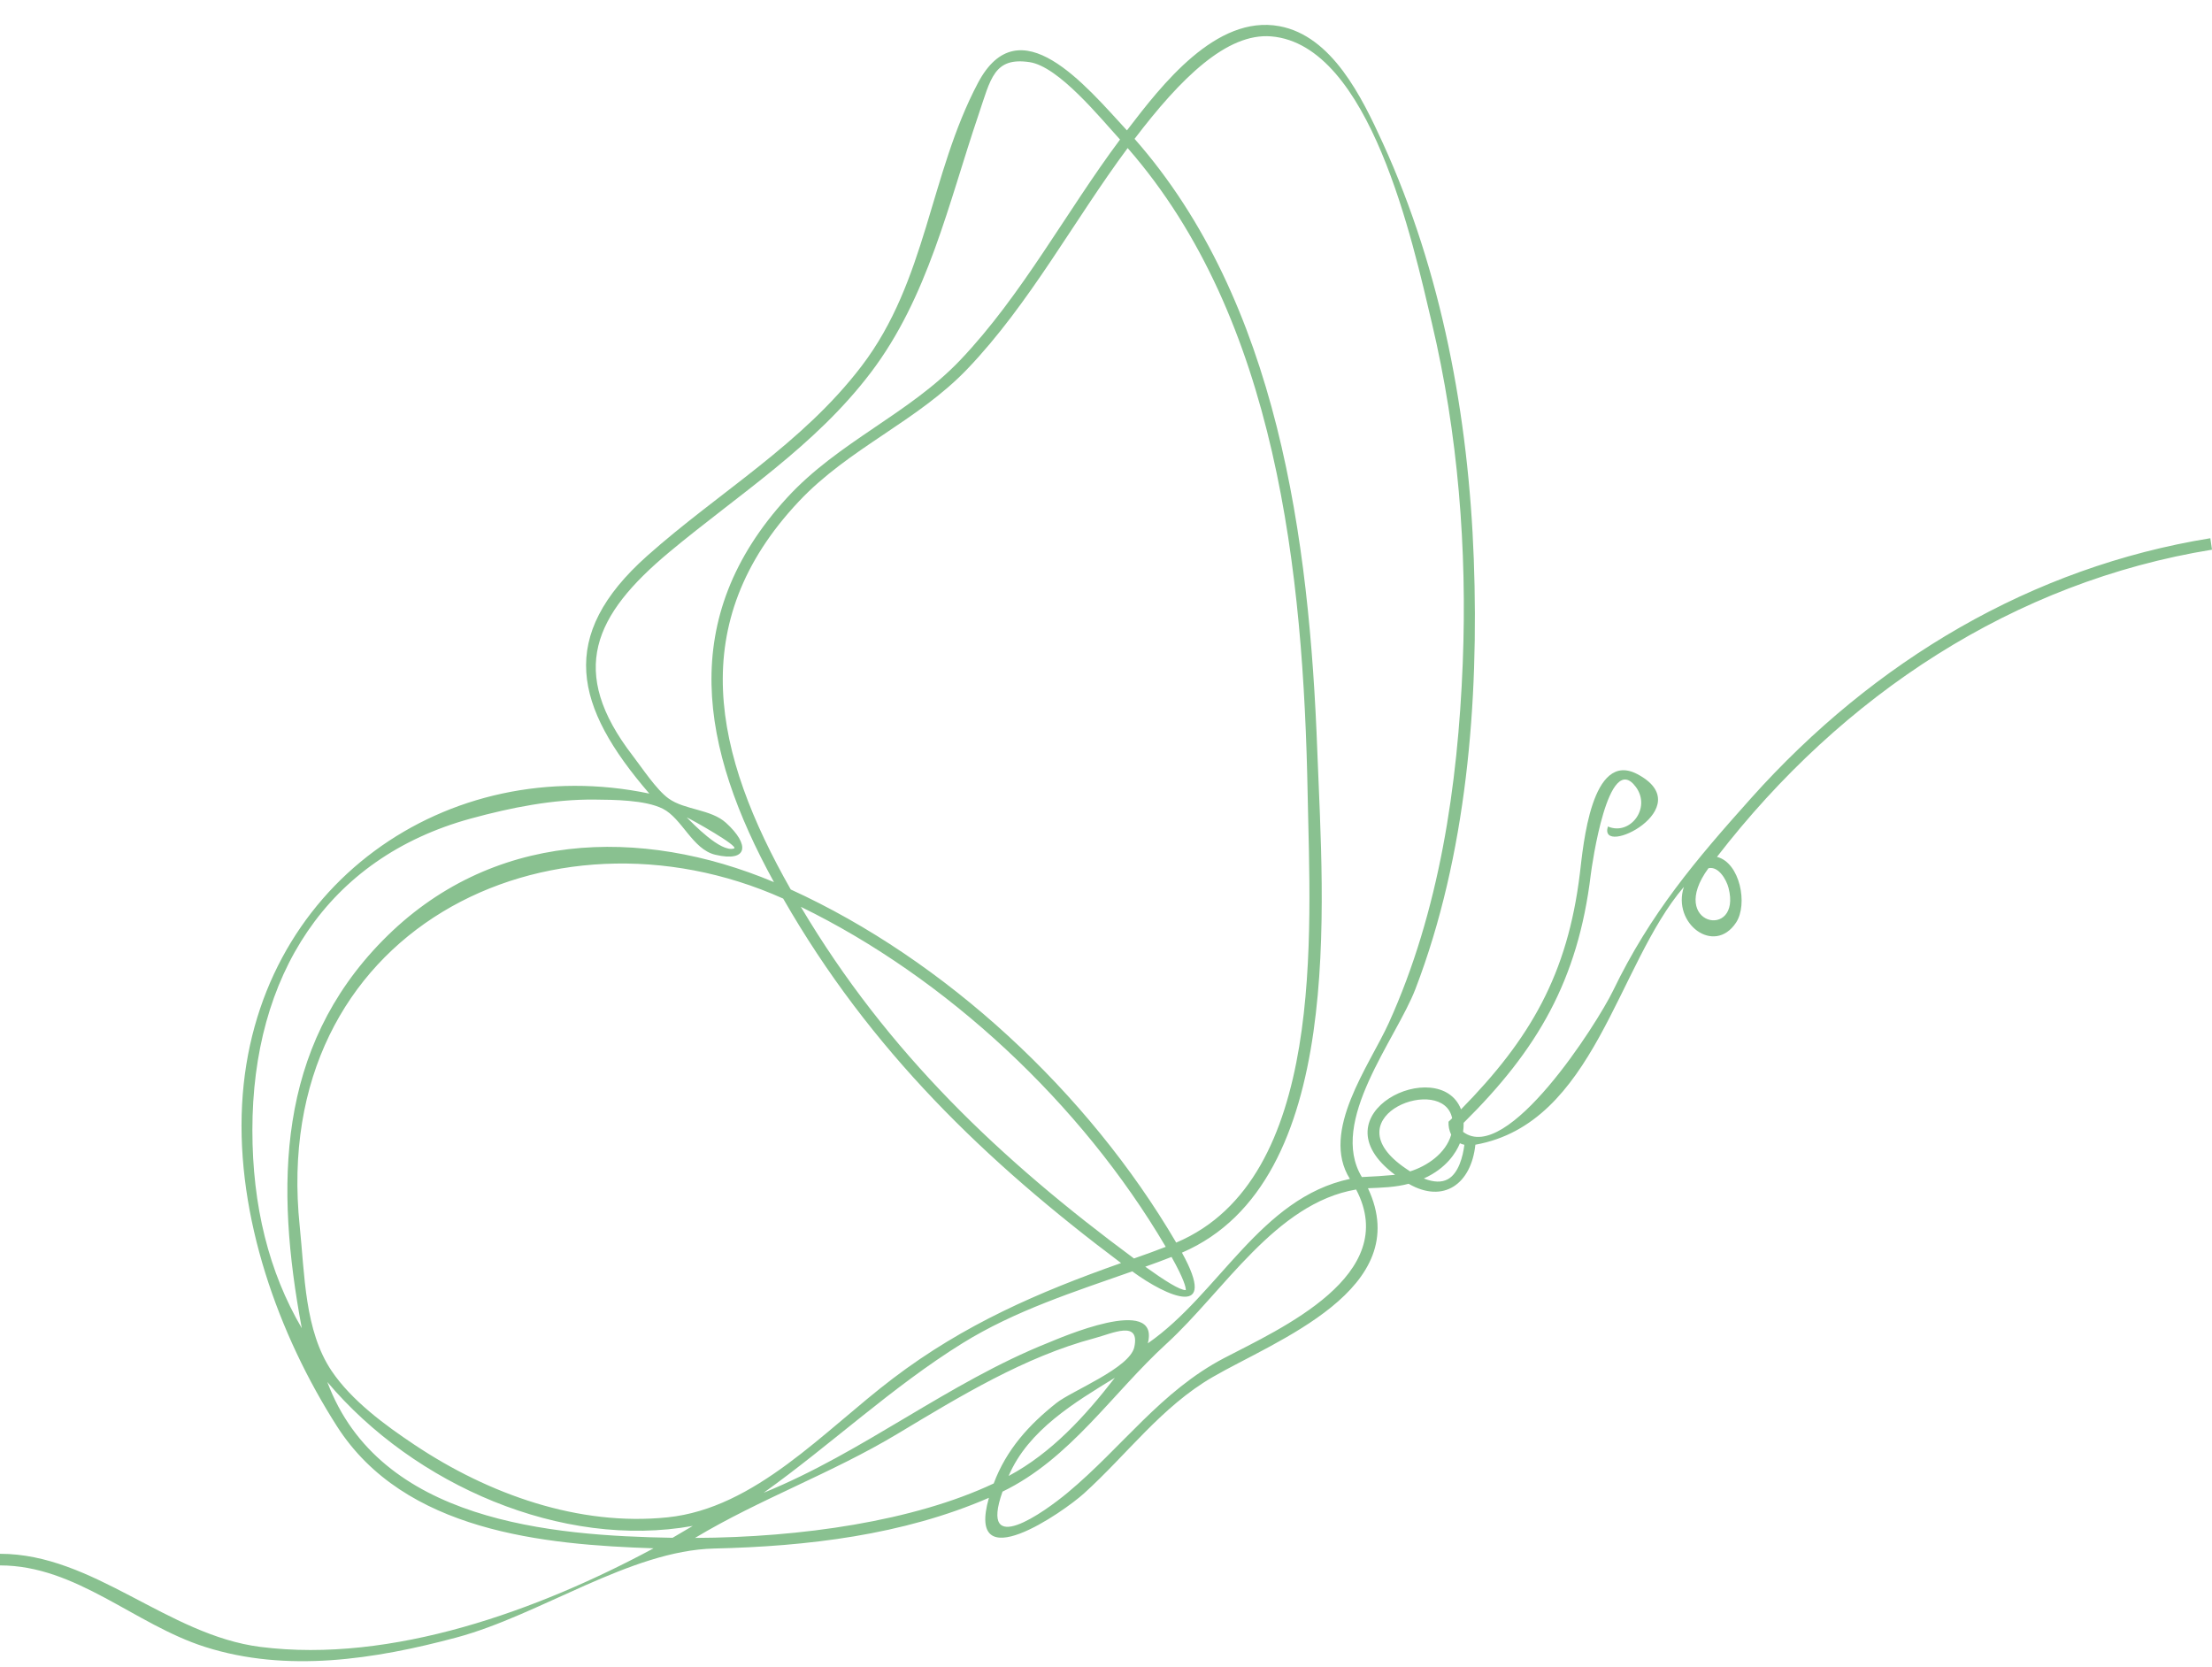
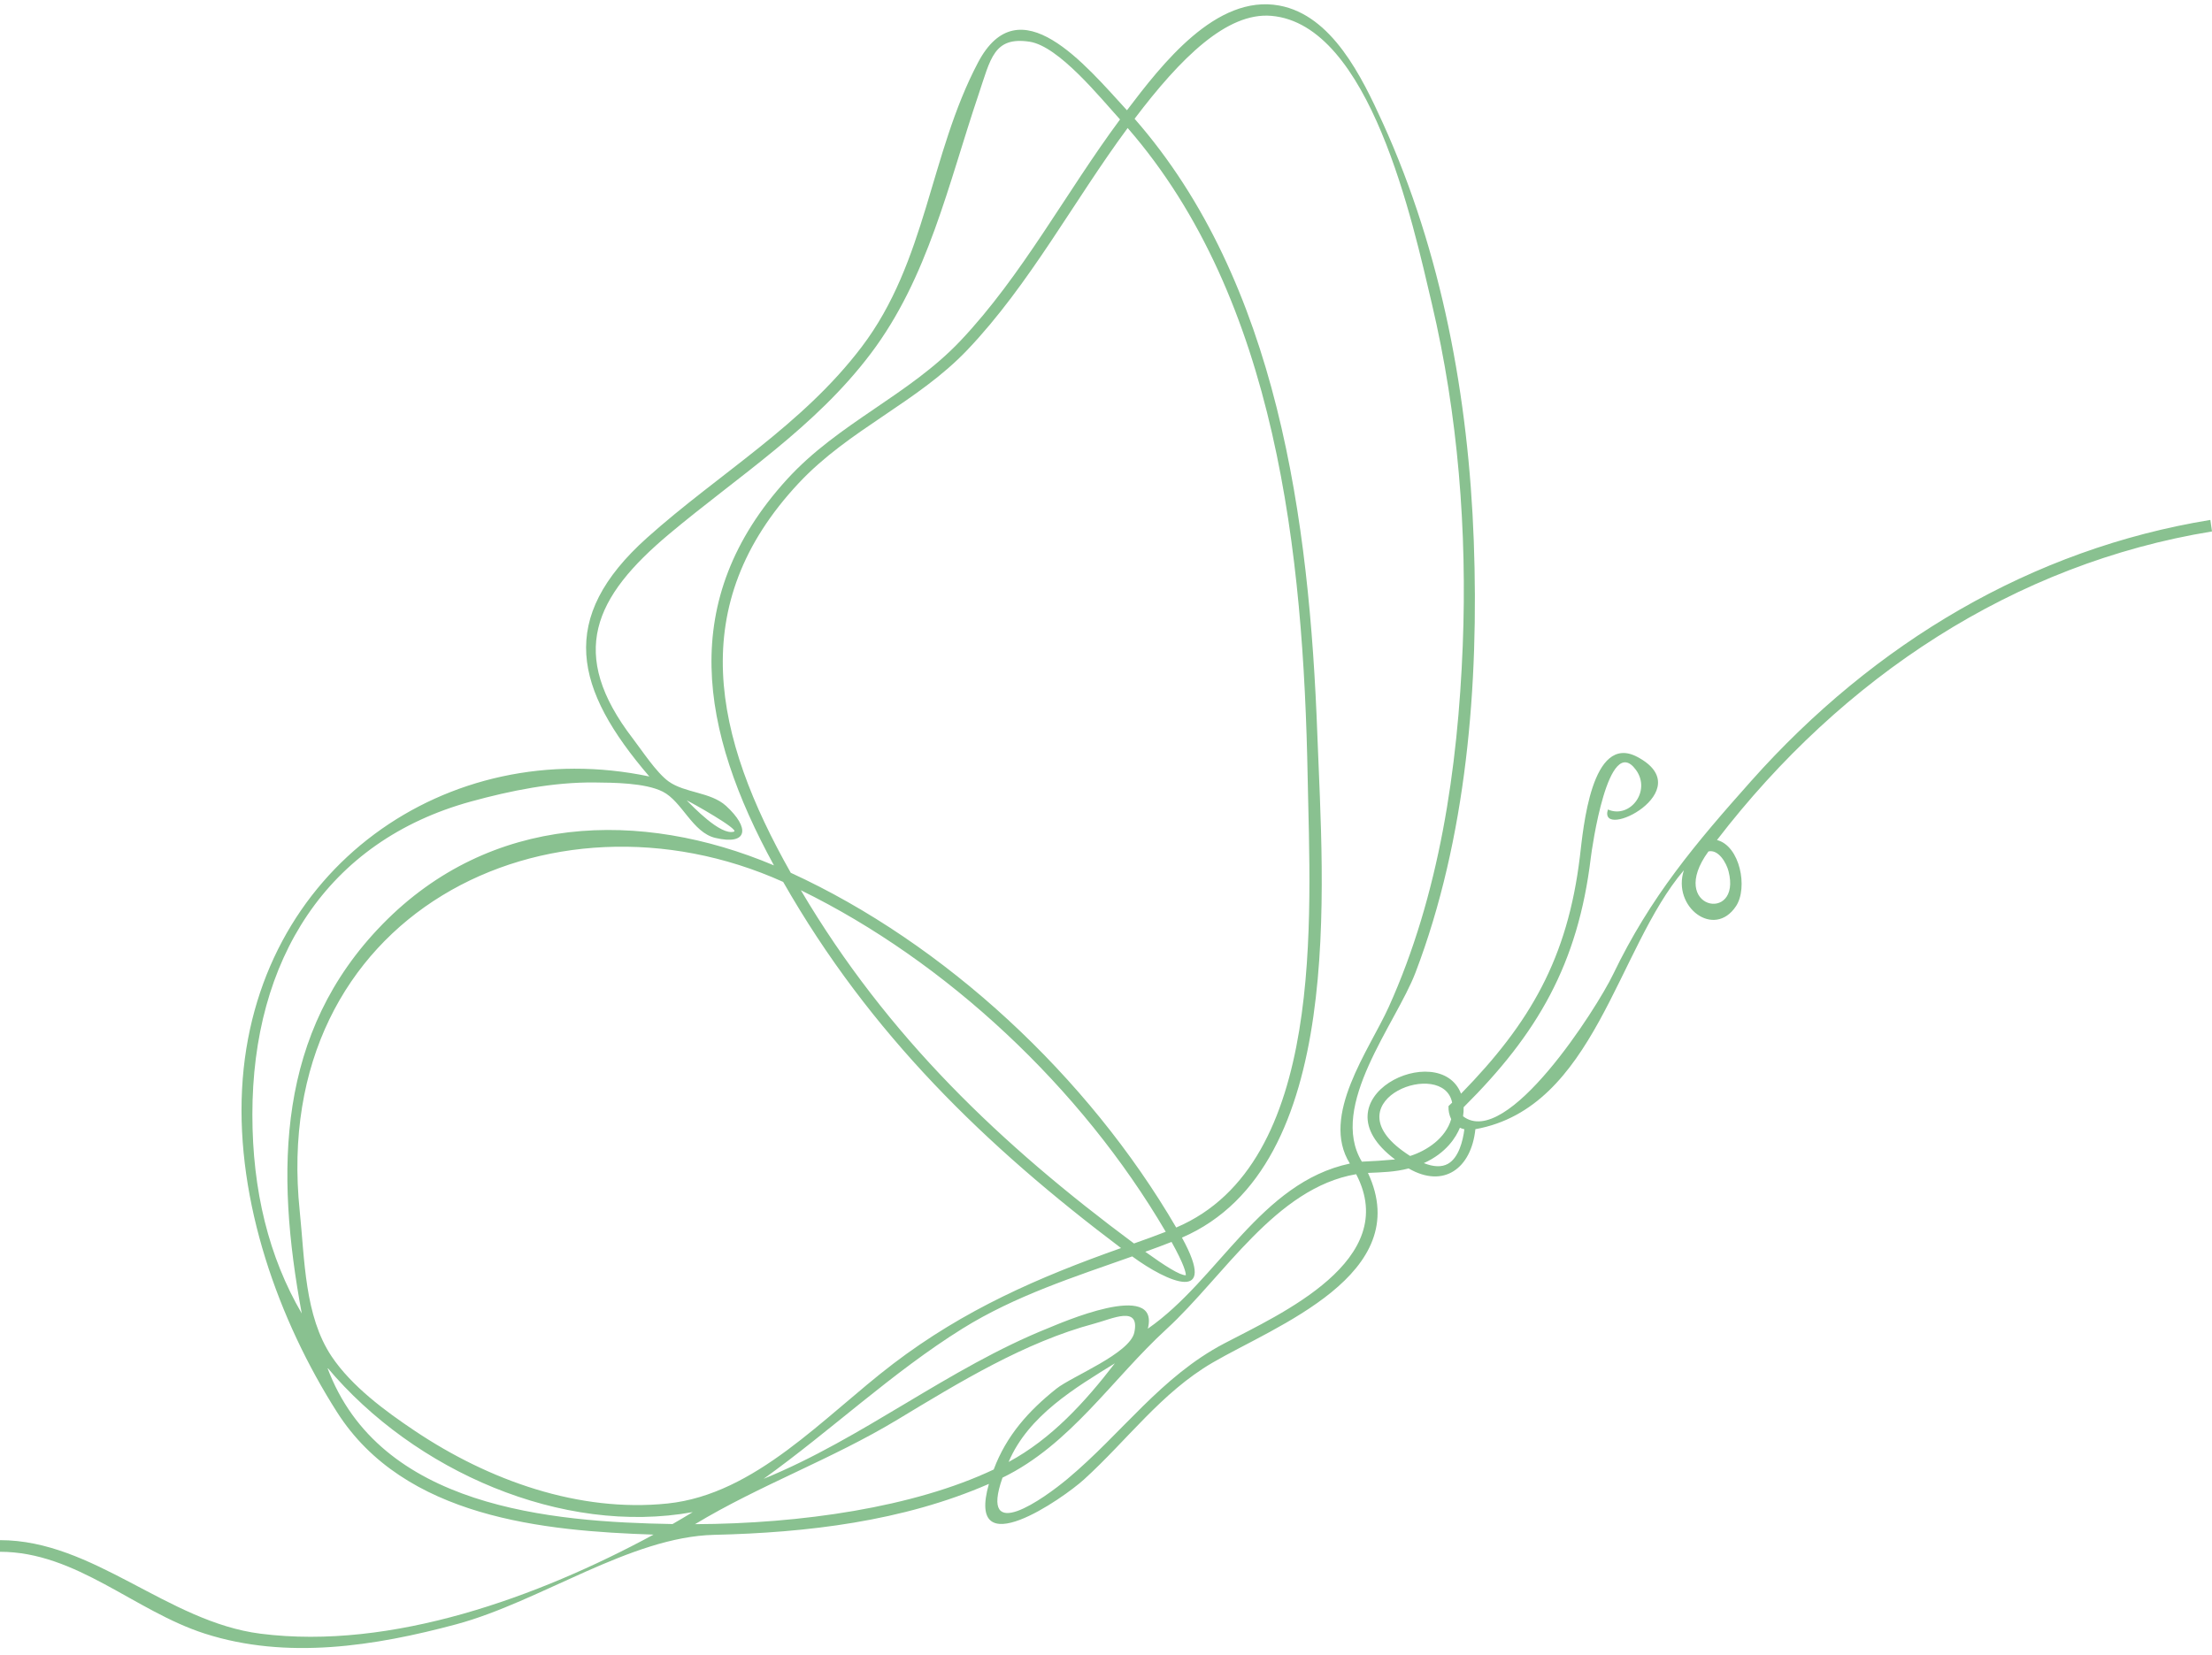
- <svg xmlns="http://www.w3.org/2000/svg" width="73" height="55" viewBox="0 0 73 55" fill="none">
-   <path d="M57.045 29.302C57.493 31.042 54.993 30.541 56.382 28.652C56.713 28.576 56.974 29.027 57.045 29.302ZM47.782 38.915C47.579 39.028 47.31 39.019 46.989 38.891C47.739 38.554 48.055 38.032 48.18 37.729C48.225 37.751 48.274 37.769 48.327 37.779C48.279 38.166 48.137 38.719 47.782 38.915ZM46.276 38.479C43.979 36.796 47.637 35.441 47.923 36.904C47.884 36.943 47.844 36.981 47.804 37.018C47.797 37.167 47.826 37.309 47.892 37.447C47.711 38.07 47.091 38.483 46.536 38.657C46.453 38.603 46.365 38.544 46.276 38.479ZM40.406 44.814C38.309 45.909 37.037 47.759 35.234 49.26C34.468 49.897 32.294 51.459 33.085 49.225C35.321 48.145 36.71 45.975 38.496 44.344C40.39 42.614 42.099 39.706 44.755 39.255C46.241 42.085 42.254 43.848 40.406 44.814ZM36.792 45.468C35.803 46.747 34.696 47.955 33.286 48.709C33.935 47.184 35.496 46.266 36.792 45.468ZM22.937 50.753C25.079 49.467 27.448 48.622 29.62 47.317C31.666 46.088 33.817 44.774 36.12 44.162C36.706 44.007 37.626 43.552 37.435 44.453C37.287 45.149 35.376 45.895 34.863 46.301C33.961 47.016 33.215 47.833 32.794 48.956C30.151 50.202 26.43 50.738 22.937 50.753ZM22.196 50.749C18.195 50.68 12.522 50.219 10.802 45.607C13.676 49.018 18.56 51.132 22.862 50.357C22.644 50.488 22.422 50.619 22.196 50.749ZM9.891 40.465C8.875 30.689 18.138 26.196 25.846 29.654C28.716 34.66 32.528 38.329 36.997 41.682C34.269 42.643 31.821 43.704 29.47 45.489C27.18 47.227 24.933 49.773 22.029 50.074C19.107 50.375 16.128 49.317 13.673 47.675C12.722 47.041 11.607 46.226 10.944 45.242C10.05 43.912 10.057 42.069 9.891 40.465ZM22.663 26.975C22.822 27.044 24.406 27.931 24.224 28.001C23.782 28.143 22.851 27.16 22.663 26.975ZM8.329 37.296C8.329 32.208 10.785 28.314 15.538 27.013C16.863 26.651 18.253 26.373 19.628 26.387C20.237 26.393 21.29 26.396 21.872 26.688C22.51 27.008 22.854 28.031 23.608 28.208C24.69 28.462 24.753 27.875 23.959 27.154C23.456 26.699 22.6 26.735 22.067 26.353C21.663 26.065 21.185 25.333 20.886 24.946C18.729 22.149 19.603 20.293 22.087 18.221C24.368 16.32 26.889 14.73 28.733 12.302C30.627 9.81 31.292 6.742 32.289 3.799C32.694 2.607 32.797 1.874 33.979 2.051C34.942 2.196 36.309 3.891 36.963 4.605C35.187 6.986 33.736 9.73 31.696 11.877C29.99 13.671 27.667 14.575 25.969 16.431C22.34 20.397 23.107 24.68 25.542 29.111C21.136 27.261 16.183 27.416 12.626 31.04C9.134 34.598 9.081 39.117 9.959 43.831C8.875 41.982 8.329 39.801 8.329 37.296ZM37.215 4.886C42.137 10.518 43.018 18.894 43.155 26.219C43.242 30.767 43.772 38.913 38.817 41.007C35.898 36.026 31.18 31.674 26.096 29.354C23.558 24.889 22.584 20.566 26.361 16.55C28.023 14.783 30.271 13.906 31.927 12.174C33.98 10.027 35.439 7.277 37.215 4.886ZM38.663 41.48C39.079 42.223 39.137 42.486 39.134 42.575C38.941 42.582 38.442 42.266 37.795 41.803C38.114 41.69 38.401 41.584 38.663 41.48ZM37.424 41.531C33.049 38.296 29.293 34.753 26.429 29.926C31.226 32.264 35.675 36.397 38.472 41.147C38.164 41.268 37.819 41.392 37.424 41.531ZM41.954 1.201C45.221 1.475 46.629 8.018 47.253 10.654C48.119 14.312 48.422 18.125 48.273 21.889C48.113 25.931 47.498 30.088 45.832 33.76C45.194 35.165 43.56 37.336 44.549 38.905C41.593 39.532 40.221 42.714 37.88 44.331C38.298 42.696 34.938 44.174 34.592 44.313C31.295 45.628 28.48 47.934 25.201 49.263C27.421 47.677 29.448 45.764 31.761 44.329C33.506 43.247 35.457 42.629 37.366 41.956C38.531 42.809 40.225 43.54 39.006 41.339C44.436 39.004 43.659 29.767 43.475 24.822C43.214 17.79 42.17 9.953 37.443 4.582C38.964 2.582 40.489 1.078 41.954 1.201ZM72.945 17.762C67.062 18.715 61.861 21.789 57.792 26.337C55.955 28.39 54.469 30.138 53.235 32.692C52.706 33.786 49.729 38.456 48.284 37.352C48.299 37.252 48.305 37.152 48.302 37.055C50.734 34.648 52.076 32.362 52.499 28.858C52.532 28.587 53.073 24.721 53.989 25.974C54.501 26.672 53.79 27.589 53.064 27.275C52.729 28.336 56.122 26.648 54.035 25.547C52.519 24.747 52.249 27.912 52.139 28.822C51.733 32.16 50.503 34.282 48.217 36.61C47.508 34.788 43.321 36.744 46.04 38.771C45.675 38.805 45.309 38.829 44.944 38.844C43.833 37.012 46.069 34.308 46.712 32.637C48.402 28.233 48.811 23.163 48.638 18.454C48.464 13.745 47.582 8.975 45.632 4.713C44.941 3.202 43.958 1.182 42.218 0.863C40.131 0.481 38.34 2.801 37.191 4.303C35.824 2.819 33.638 0.161 32.275 2.736C30.679 5.753 30.583 9.263 28.437 12.077C26.469 14.66 23.724 16.237 21.359 18.343C18.383 20.994 18.951 23.316 21.429 26.189C14.765 24.796 8.368 29.224 7.989 36.455C7.794 40.151 9.185 44.042 11.12 47.068C13.346 50.55 17.962 50.976 21.569 51.096C17.765 53.144 12.931 54.9 8.596 54.35C5.523 53.961 3.089 51.277 0 51.277V51.66C2.52 51.66 4.441 53.608 6.764 54.349C9.469 55.213 12.374 54.759 15.058 54.041C17.83 53.3 20.8 51.167 23.572 51.103C26.617 51.032 29.796 50.663 32.636 49.429C31.858 52.159 35.098 49.895 35.773 49.285C37.206 47.987 38.334 46.424 40.014 45.448C42.076 44.249 46.714 42.55 45.145 39.213C45.599 39.194 46.042 39.184 46.487 39.066C47.648 39.734 48.555 39.063 48.69 37.777C52.625 37.071 53.355 31.853 55.571 29.269C55.174 30.474 56.57 31.536 57.292 30.448C57.693 29.845 57.422 28.468 56.663 28.278C60.807 22.911 66.485 19.196 73 18.14L72.945 17.762Z" fill="#89C190" />
+ <svg xmlns="http://www.w3.org/2000/svg" width="131" height="98" viewBox="0 0 131 98" fill="none">
+   <path d="M102.368 51.609C103.172 54.749 98.687 53.844 101.178 50.438C101.772 50.302 102.241 51.114 102.368 51.609ZM85.747 68.945C85.382 69.148 84.9 69.132 84.323 68.902C85.669 68.294 86.235 67.352 86.459 66.807C86.541 66.845 86.629 66.877 86.723 66.896C86.638 67.594 86.383 68.591 85.747 68.945ZM83.044 68.158C78.921 65.123 85.486 62.68 85.999 65.318C85.928 65.388 85.857 65.457 85.784 65.524C85.772 65.793 85.824 66.049 85.943 66.298C85.619 67.421 84.506 68.165 83.51 68.479C83.36 68.383 83.204 68.275 83.044 68.158ZM72.509 79.581C68.746 81.555 66.464 84.893 63.229 87.599C61.854 88.747 57.952 91.564 59.371 87.535C63.384 85.588 65.876 81.675 69.083 78.734C72.481 75.615 75.547 70.37 80.315 69.558C82.981 74.661 75.825 77.841 72.509 79.581ZM66.025 80.761C64.248 83.068 62.262 85.245 59.733 86.605C60.896 83.855 63.698 82.2 66.025 80.761ZM41.16 90.291C45.005 87.971 49.257 86.449 53.154 84.095C56.825 81.879 60.686 79.509 64.819 78.406C65.87 78.126 67.52 77.307 67.178 78.93C66.913 80.186 63.483 81.53 62.562 82.264C60.944 83.553 59.605 85.025 58.85 87.052C54.107 89.298 47.43 90.264 41.16 90.291ZM39.831 90.283C32.651 90.159 22.47 89.328 19.384 81.012C24.542 87.162 33.307 90.975 41.026 89.576C40.635 89.813 40.237 90.05 39.831 90.283ZM17.75 71.74C15.926 54.111 32.548 46.009 46.382 52.244C51.532 61.272 58.372 67.888 66.391 73.934C61.497 75.667 57.103 77.58 52.884 80.798C48.775 83.933 44.743 88.524 39.532 89.066C34.287 89.61 28.942 87.701 24.536 84.742C22.829 83.597 20.828 82.128 19.64 80.354C18.034 77.955 18.048 74.633 17.75 71.74ZM40.669 47.414C40.955 47.539 43.796 49.139 43.471 49.264C42.677 49.521 41.007 47.747 40.669 47.414ZM14.946 66.024C14.946 56.85 19.354 49.828 27.883 47.483C30.262 46.83 32.755 46.328 35.222 46.353C36.316 46.365 38.205 46.37 39.249 46.896C40.395 47.473 41.012 49.318 42.364 49.637C44.307 50.095 44.42 49.038 42.995 47.737C42.093 46.916 40.556 46.981 39.599 46.293C38.875 45.773 38.017 44.453 37.481 43.755C33.609 38.712 35.178 35.365 39.635 31.63C43.728 28.2 48.253 25.333 51.562 20.955C54.96 16.461 56.154 10.93 57.944 5.624C58.669 3.473 58.854 2.152 60.975 2.471C62.704 2.733 65.157 5.788 66.331 7.076C63.144 11.37 60.541 16.319 56.879 20.19C53.818 23.424 49.648 25.054 46.602 28.402C40.089 35.553 41.467 43.275 45.835 51.265C37.928 47.93 29.042 48.21 22.658 54.744C16.39 61.16 16.296 69.308 17.871 77.809C15.926 74.475 14.946 70.542 14.946 66.024ZM66.783 7.583C75.616 17.739 77.197 32.842 77.443 46.051C77.598 54.252 78.549 68.94 69.658 72.717C64.419 63.735 55.953 55.888 46.831 51.703C42.276 43.653 40.528 35.857 47.305 28.617C50.289 25.429 54.322 23.847 57.293 20.725C60.977 16.854 63.596 11.893 66.783 7.583ZM69.382 73.57C70.127 74.91 70.232 75.383 70.227 75.544C69.881 75.558 68.985 74.987 67.825 74.153C68.397 73.948 68.912 73.758 69.382 73.57ZM67.158 73.662C59.306 67.829 52.568 61.44 47.428 52.736C56.035 56.951 64.019 64.404 69.038 72.969C68.487 73.187 67.867 73.41 67.158 73.662ZM75.287 0.938C81.149 1.432 83.676 13.23 84.797 17.984C86.35 24.581 86.894 31.455 86.627 38.244C86.339 45.531 85.236 53.028 82.246 59.649C81.102 62.182 78.168 66.097 79.943 68.927C74.639 70.056 72.177 75.794 67.977 78.71C68.727 75.762 62.698 78.428 62.075 78.678C56.16 81.05 51.107 85.208 45.223 87.604C49.208 84.745 52.844 81.295 56.996 78.707C60.127 76.756 63.629 75.641 67.053 74.428C69.144 75.967 72.185 77.285 69.998 73.315C79.741 69.105 78.347 52.449 78.017 43.532C77.547 30.851 75.675 16.72 67.193 7.035C69.922 3.428 72.659 0.717 75.287 0.938ZM130.902 30.8C120.345 32.52 111.011 38.062 103.71 46.263C100.413 49.966 97.745 53.117 95.531 57.723C94.583 59.696 89.239 68.118 86.646 66.127C86.674 65.945 86.684 65.766 86.679 65.591C91.044 61.25 93.451 57.127 94.211 50.81C94.27 50.32 95.24 43.35 96.885 45.608C97.803 46.867 96.527 48.521 95.224 47.955C94.624 49.869 100.711 46.825 96.968 44.839C94.246 43.396 93.762 49.103 93.565 50.745C92.836 56.765 90.629 60.59 86.526 64.789C85.254 61.502 77.74 65.031 82.619 68.685C81.965 68.746 81.309 68.789 80.653 68.816C78.659 65.512 82.673 60.637 83.825 57.624C86.858 49.682 87.593 40.54 87.281 32.05C86.97 23.557 85.386 14.956 81.887 7.27C80.648 4.546 78.883 0.903 75.762 0.329C72.016 -0.361 68.802 3.822 66.741 6.532C64.286 3.856 60.364 -0.937 57.919 3.707C55.053 9.146 54.881 15.476 51.031 20.55C47.499 25.207 42.573 28.051 38.33 31.848C32.989 36.629 34.009 40.816 38.455 45.998C26.495 43.485 15.017 51.47 14.336 64.508C13.987 71.173 16.482 78.19 19.954 83.645C23.95 89.925 32.232 90.693 38.706 90.909C31.88 94.602 23.205 97.768 15.426 96.778C9.911 96.076 5.542 91.237 0 91.237V91.926C4.522 91.926 7.97 95.44 12.137 96.776C16.992 98.334 22.205 97.515 27.022 96.221C31.997 94.884 37.326 91.038 42.3 90.922C47.765 90.795 53.47 90.129 58.565 87.904C57.17 92.826 62.984 88.744 64.195 87.644C66.767 85.304 68.79 82.486 71.806 80.725C75.506 78.562 83.83 75.499 81.013 69.482C81.829 69.447 82.624 69.43 83.422 69.217C85.505 70.421 87.133 69.212 87.376 66.892C94.437 65.62 95.746 56.211 99.724 51.551C99.011 53.723 101.516 55.638 102.812 53.678C103.531 52.59 103.046 50.107 101.683 49.763C109.119 40.085 119.308 33.387 131 31.482L130.902 30.8Z" fill="#89C190" />
</svg>
